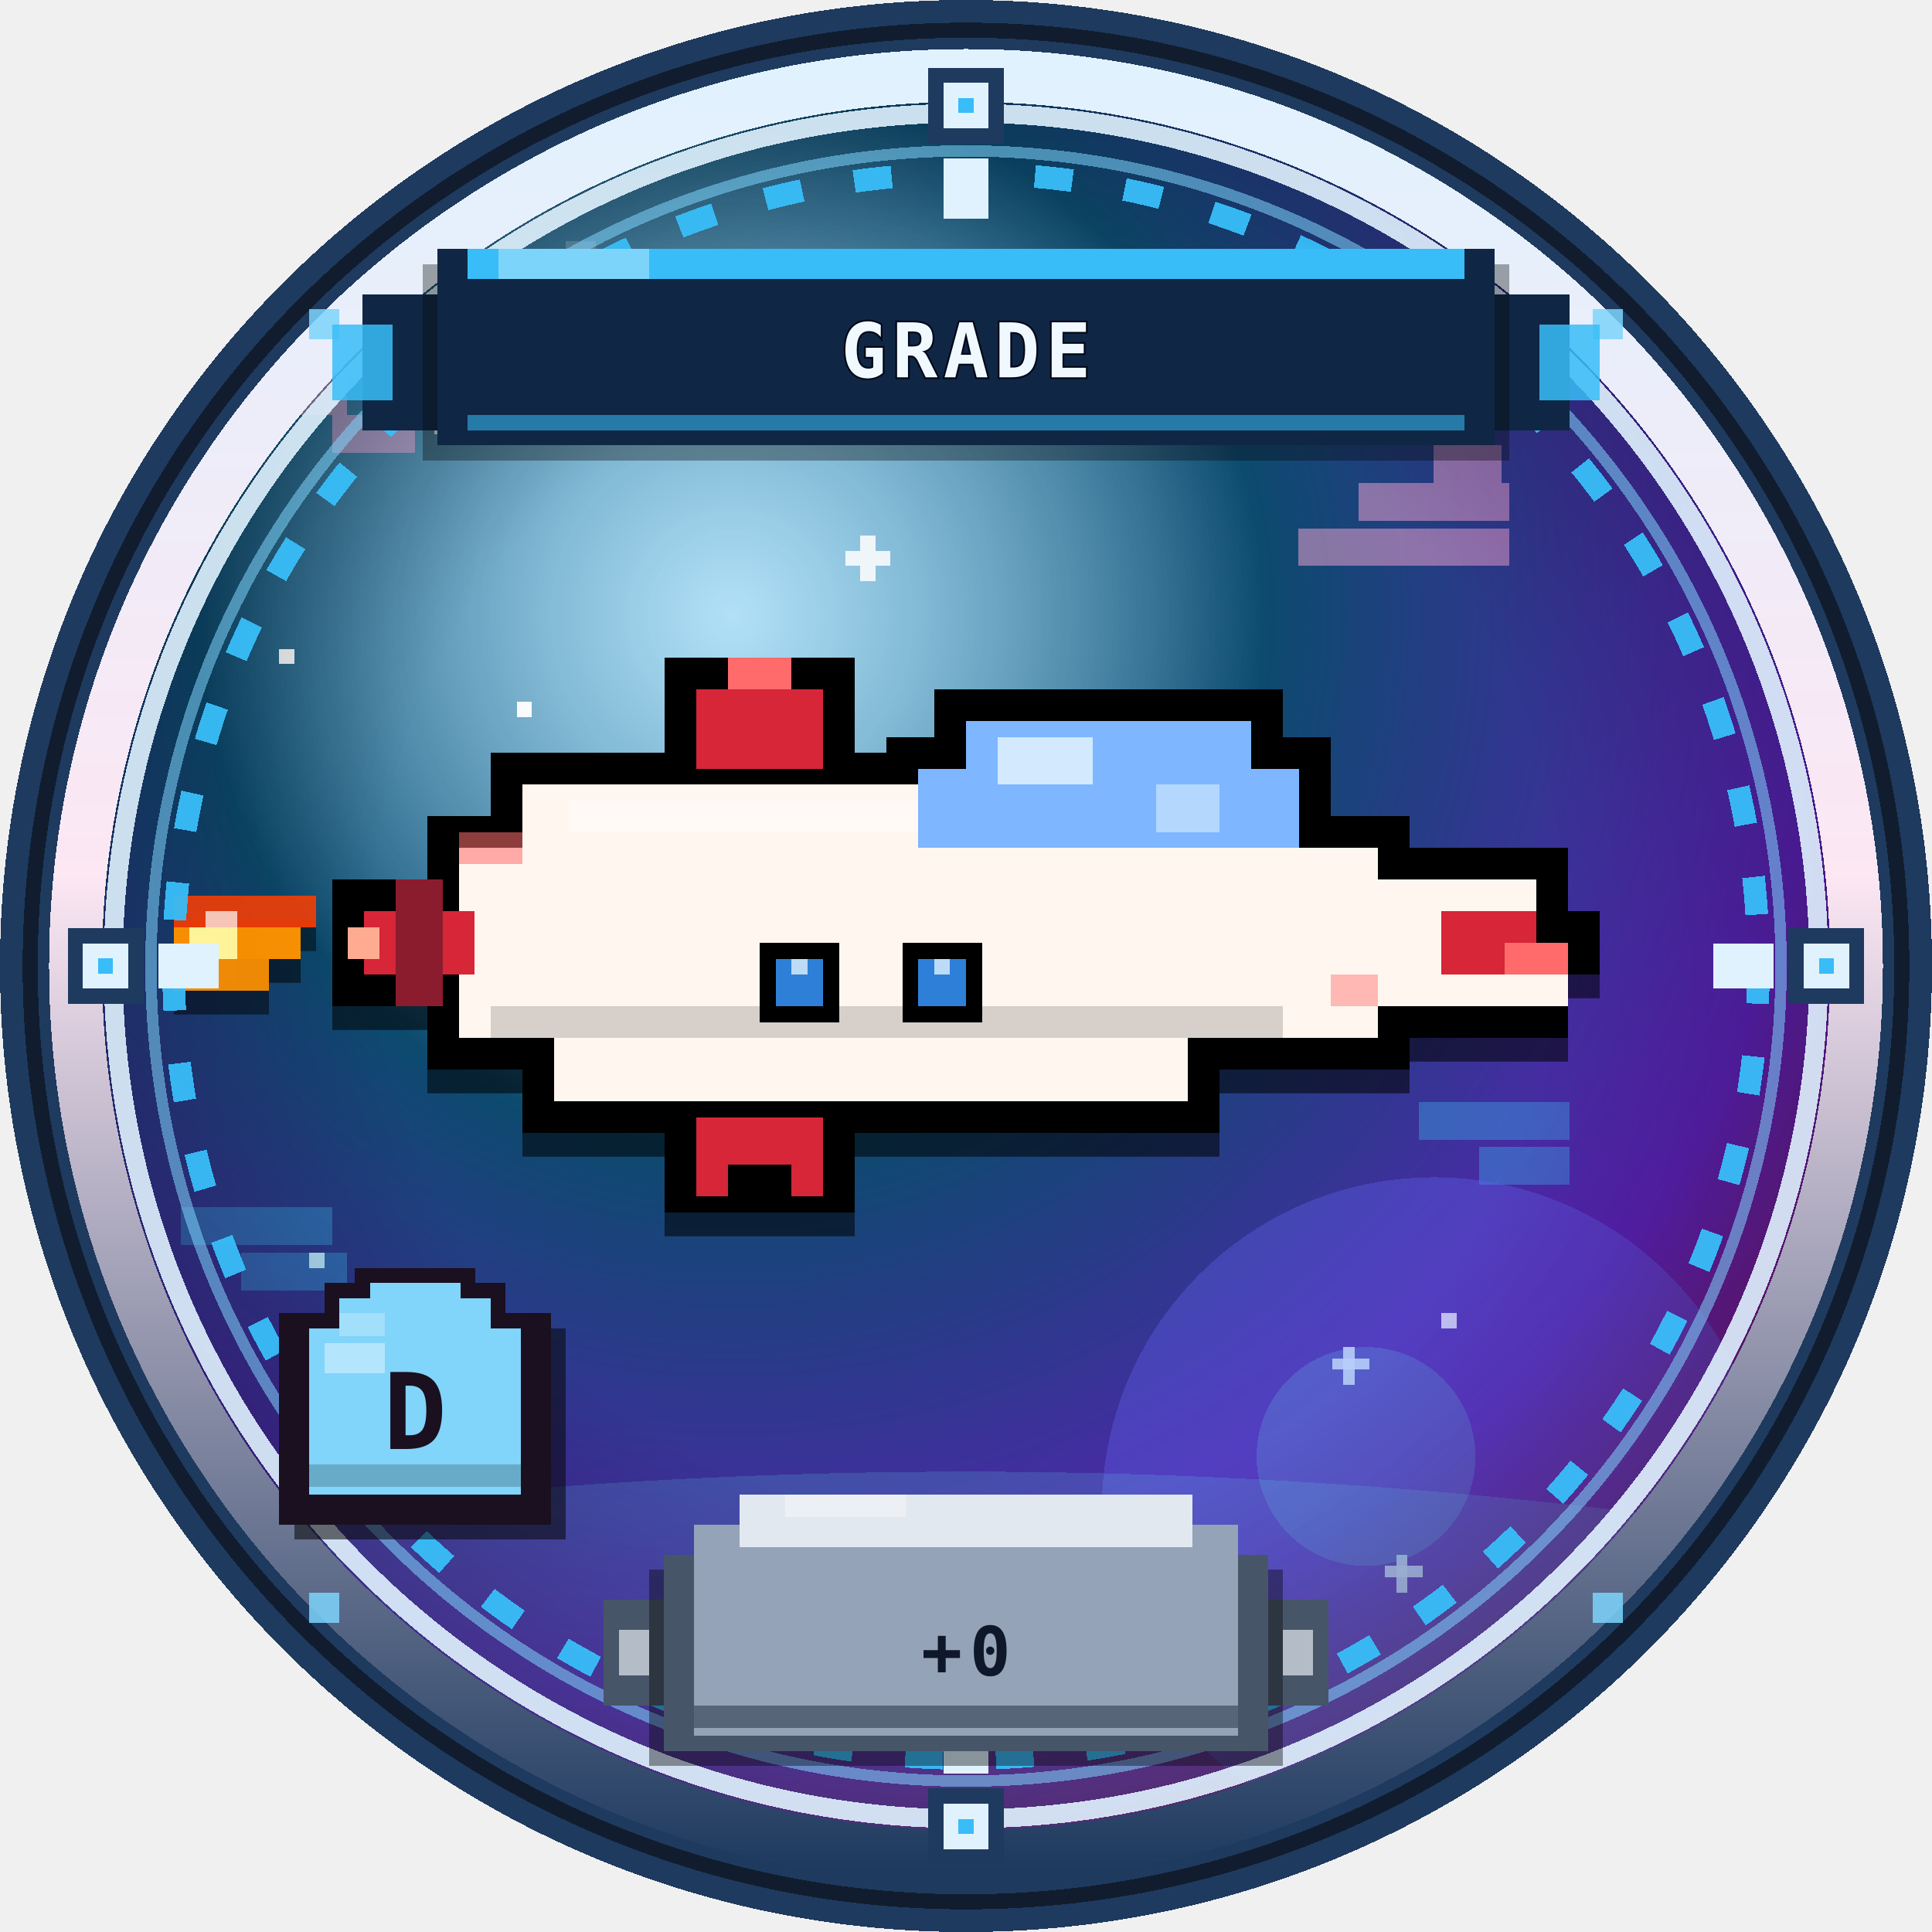
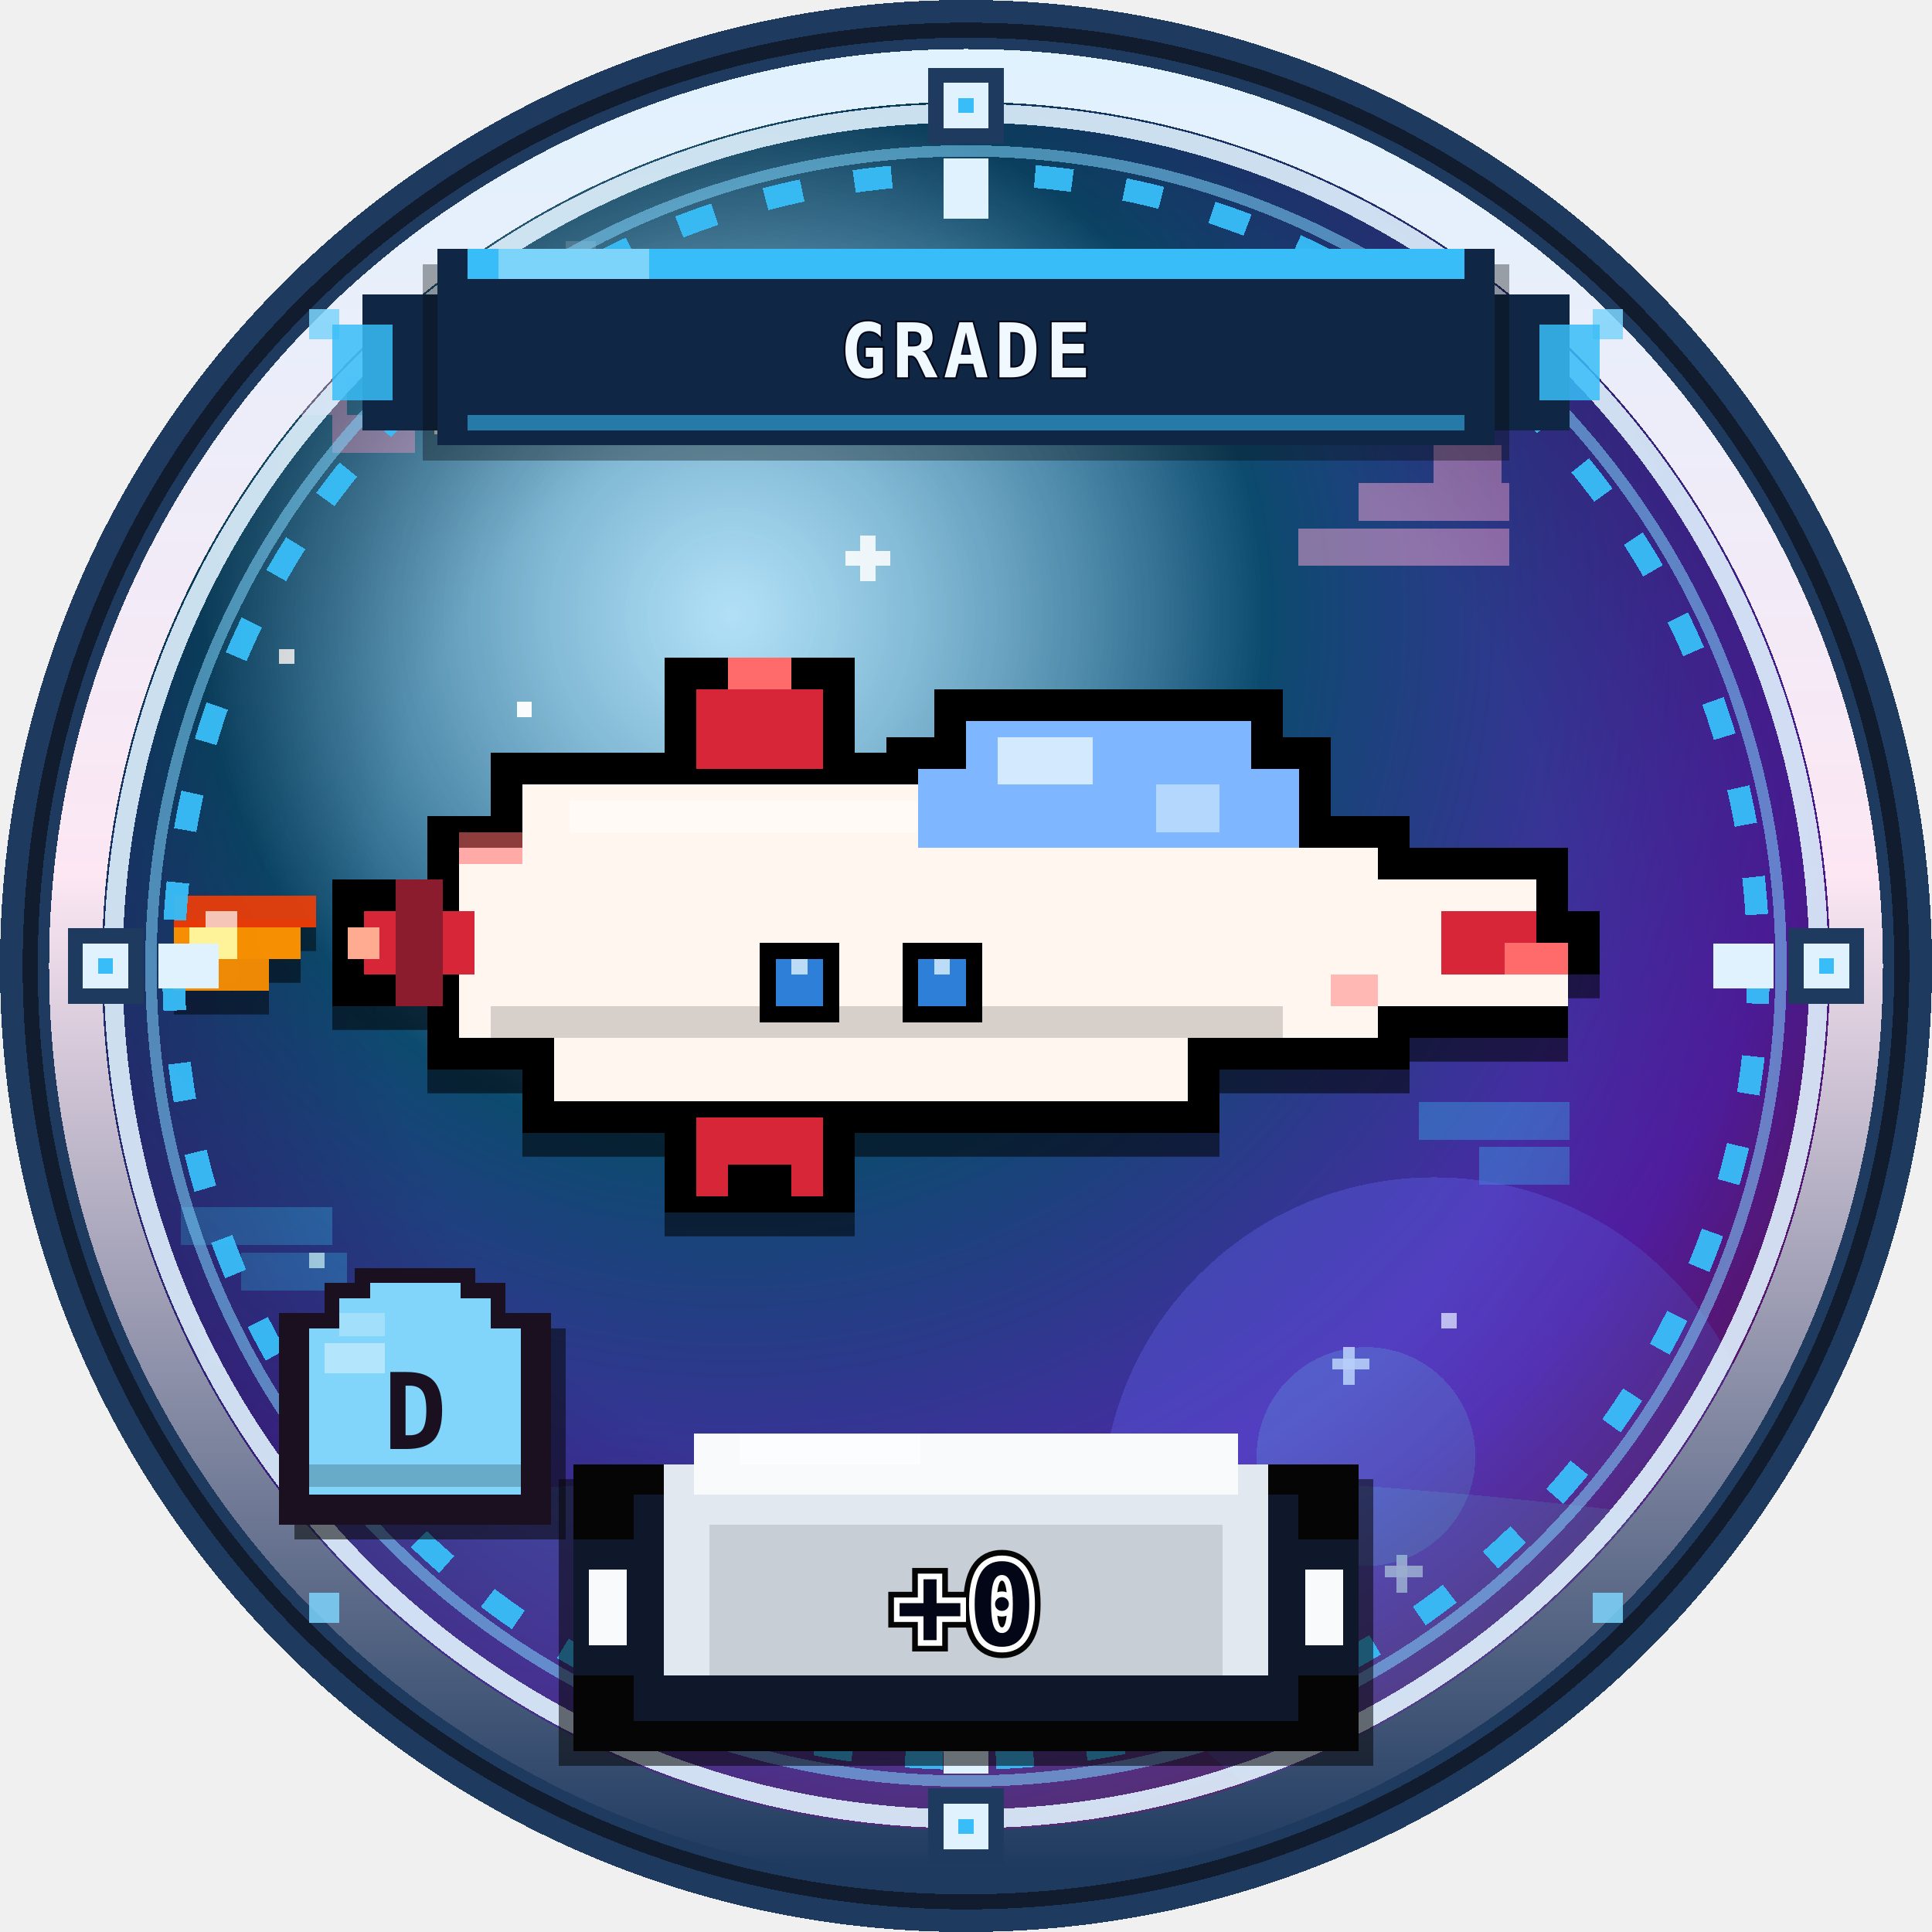
<svg xmlns="http://www.w3.org/2000/svg" viewBox="0 0 512 512" class="w-full h-full" shape-rendering="crispEdges">
  <defs>
    <radialGradient id="bg_badge_68" cx="38%" cy="32%" r="78%">
      <stop offset="0%" stop-color="#7dd3fc" stop-opacity="0.55" />
      <stop offset="35%" stop-color="#0c4a6e" />
      <stop offset="72%" stop-color="#5b21b6" />
      <stop offset="100%" stop-color="#9d174d" />
    </radialGradient>
    <linearGradient id="hull_badge_68" x1="0%" y1="0%" x2="100%" y2="0%">
      <stop offset="0%" stop-color="#e0e0e0" />
      <stop offset="50%" stop-color="#ffffff" />
      <stop offset="100%" stop-color="#d0d0d0" />
    </linearGradient>
    <linearGradient id="frame_badge_68" x1="0%" y1="0%" x2="100%" y2="100%">
      <stop offset="0%" stop-color="#e0f2fe" />
      <stop offset="50%" stop-color="#fce7f3" />
      <stop offset="100%" stop-color="#fef9c3" />
    </linearGradient>
    <linearGradient id="rim_badge_68" x1="0%" y1="0%" x2="0%" y2="100%">
      <stop offset="0%" stop-color="#e0f2fe" />
      <stop offset="45%" stop-color="#fce7f3" />
      <stop offset="100%" stop-color="#1e3a5f" />
    </linearGradient>
    <radialGradient id="vignette_badge_68" cx="50%" cy="48%" r="55%">
      <stop offset="55%" stop-color="#000000" stop-opacity="0" />
      <stop offset="100%" stop-color="#000000" stop-opacity="0.42" />
    </radialGradient>
    <filter id="shadow_badge_68" x="-50%" y="-50%" width="200%" height="200%">
      <feDropShadow dx="0" dy="6" stdDeviation="0" flood-color="#000" flood-opacity="0.55" />
    </filter>
    <filter id="glow_badge_68">
      <feGaussianBlur stdDeviation="1.2" result="blur" />
      <feComposite in="SourceGraphic" in2="blur" operator="over" />
    </filter>
    <filter id="text_glow_badge_68" x="-50%" y="-50%" width="200%" height="200%">
      <feGaussianBlur stdDeviation="2" result="blur" />
      <feMerge>
        <feMergeNode in="blur" />
        <feMergeNode in="SourceGraphic" />
      </feMerge>
    </filter>
    <clipPath id="clip_badge_68">
      <circle cx="256" cy="256" r="236" />
    </clipPath>
  </defs>
  <g clip-path="url(#clip_badge_68)">
    <rect width="512" height="512" fill="url(#bg_badge_68)" />
    <g fill="#ffffff" shape-rendering="crispEdges">
      <rect x="367" y="415" width="10" height="3" fill-opacity="0.9" />
      <rect x="370" y="412" width="3" height="10" fill-opacity="0.9" />
      <rect x="443" y="83" width="10" height="3" fill-opacity="0.9" />
      <rect x="446" y="80" width="3" height="10" fill-opacity="0.9" />
      <rect x="228" y="142" width="4" height="4" fill-opacity="0.85" />
      <rect x="224" y="146" width="12" height="4" fill-opacity="0.85" />
      <rect x="228" y="150" width="4" height="4" fill-opacity="0.85" />
      <rect x="177" y="425" width="4" height="4" fill-opacity="0.95" />
      <rect x="382" y="348" width="4" height="4" fill-opacity="0.95" />
      <rect x="74" y="172" width="4" height="4" fill-opacity="0.95" />
      <rect x="115" y="112" width="3" height="3" fill-opacity="0.95" />
      <rect x="272" y="248" width="10" height="3" fill-opacity="0.9" />
      <rect x="275" y="245" width="3" height="10" fill-opacity="0.9" />
      <rect x="439" y="426" width="10" height="3" fill-opacity="0.9" />
      <rect x="442" y="423" width="3" height="10" fill-opacity="0.9" />
      <rect x="313" y="272" width="4" height="4" fill-opacity="0.95" />
      <rect x="82" y="411" width="4" height="4" fill-opacity="0.95" />
      <rect x="344" y="68" width="3" height="3" fill-opacity="0.95" />
      <rect x="82" y="332" width="4" height="4" fill-opacity="0.95" />
      <rect x="45" y="411" width="4" height="4" fill-opacity="0.95" />
      <rect x="377" y="75" width="10" height="3" fill-opacity="0.9" />
      <rect x="380" y="72" width="3" height="10" fill-opacity="0.9" />
      <rect x="353" y="360" width="10" height="3" fill-opacity="0.9" />
      <rect x="356" y="357" width="3" height="10" fill-opacity="0.9" />
      <rect x="149" y="272" width="4" height="4" fill-opacity="0.85" />
      <rect x="145" y="276" width="12" height="4" fill-opacity="0.85" />
      <rect x="149" y="280" width="4" height="4" fill-opacity="0.85" />
      <rect x="137" y="186" width="4" height="4" fill-opacity="0.95" />
    </g>
    <g opacity="0.5" shape-rendering="crispEdges">
      <g fill="#f9a8d4">
        <rect x="56" y="100" width="36" height="10" />
        <rect x="72" y="90" width="44" height="10" />
        <rect x="88" y="110" width="22" height="10" />
        <rect x="360" y="128" width="40" height="10" />
        <rect x="344" y="140" width="56" height="10" />
        <rect x="380" y="118" width="18" height="10" />
      </g>
      <g fill="#38bdf8" opacity="0.7">
        <rect x="48" y="320" width="40" height="10" />
        <rect x="64" y="332" width="28" height="10" />
        <rect x="376" y="292" width="40" height="10" />
        <rect x="392" y="304" width="24" height="10" />
      </g>
      <g fill="url(#frame_badge_68)" opacity="0.45">
        <rect x="150" y="64" width="8" height="8" />
        <rect x="348" y="84" width="8" height="8" />
        <rect x="120" y="250" width="8" height="8" />
        <rect x="300" y="230" width="8" height="8" />
        <rect x="200" y="300" width="6" height="6" />
      </g>
    </g>
    <circle cx="380" cy="400" r="88" fill="#6366f1" fill-opacity="0.35" />
    <circle cx="362" cy="386" r="29" fill="#67e8f9" fill-opacity="0.18" />
    <path d="M-40 420 Q256 360 552 420 V520 H-40 Z" fill="#67e8f9" fill-opacity="0.16" />
    <rect width="512" height="512" fill="url(#vignette_badge_68)" />
  </g>
  <g transform="translate(256, 252) scale(1.05)" filter="url(#shadow_badge_68)">
    <g transform="translate(20, -2)" shape-rendering="crispEdges">
      <rect x="-140" y="-48" width="200" height="16" fill="#050505" />
      <rect x="-156" y="-32" width="248" height="64" fill="#050505" />
      <rect x="-132" y="32" width="176" height="16" fill="#050505" />
      <rect x="92" y="-24" width="40" height="48" fill="#050505" />
      <rect x="124" y="-8" width="16" height="16" fill="#050505" />
      <rect x="-180" y="-16" width="28" height="32" fill="#050505" />
      <rect x="-96" y="-72" width="48" height="28" fill="#050505" />
      <rect x="-96" y="40" width="48" height="28" fill="#050505" />
      <rect x="-28" y="-64" width="88" height="20" fill="#050505" />
      <rect x="-40" y="-52" width="112" height="28" fill="#050505" />
      <rect x="-132" y="-40" width="184" height="16" fill="#fff7ef" />
      <rect x="-148" y="-24" width="232" height="48" fill="#fff7ef" />
      <rect x="-124" y="24" width="160" height="16" fill="#fff7ef" />
      <rect x="84" y="-16" width="40" height="32" fill="#fff7ef" />
      <rect x="116" y="0" width="16" height="16" fill="#fff7ef" />
      <rect x="-140" y="16" width="200" height="8" fill="#1a1a22" opacity="0.18" />
      <rect x="-120" y="-36" width="140" height="8" fill="#ffffff" opacity="0.35" />
      <rect x="-88" y="-64" width="32" height="20" fill="#d62839" />
      <rect x="-80" y="-72" width="16" height="8" fill="#ff6b6b" />
      <rect x="-88" y="44" width="32" height="20" fill="#d62839" />
      <rect x="-80" y="56" width="16" height="8" fill="#050505" />
      <rect x="100" y="-8" width="24" height="16" fill="#d62839" />
      <rect x="116" y="0" width="16" height="8" fill="#ff6b6b" />
      <rect x="-172" y="-8" width="28" height="16" fill="#d62839" />
      <rect x="-164" y="-16" width="12" height="32" fill="#8b1e2d" />
      <rect x="-176" y="-4" width="8" height="8" fill="#ffab91" />
      <rect x="-20" y="-56" width="72" height="16" fill="#7eb6ff" />
      <rect x="-32" y="-44" width="96" height="20" fill="#7eb6ff" />
      <rect x="-12" y="-52" width="24" height="12" fill="#e0f2fe" opacity="0.85" />
      <rect x="28" y="-40" width="16" height="12" fill="#e0f2fe" opacity="0.55" />
      <rect x="-72" y="0" width="20" height="20" fill="#050505" />
      <rect x="-68" y="4" width="12" height="12" fill="#2f7fd8" />
      <rect x="-64" y="4" width="4" height="4" fill="#e0f2fe" opacity="0.8" />
      <rect x="-36" y="0" width="20" height="20" fill="#050505" />
      <rect x="-32" y="4" width="12" height="12" fill="#2f7fd8" />
      <rect x="-28" y="4" width="4" height="4" fill="#e0f2fe" opacity="0.8" />
      <rect x="-148" y="-28" width="16" height="8" fill="#ff6b6b" opacity="0.55" />
      <rect x="72" y="8" width="12" height="8" fill="#ff6b6b" opacity="0.45" />
      <rect x="-220" y="-12" width="36" height="8" fill="#ff3d00" opacity="0.85" />
      <rect x="-220" y="-4" width="32" height="8" fill="#ff9100" opacity="0.95" />
      <rect x="-220" y="4" width="24" height="8" fill="#ff9100" opacity="0.9" />
      <rect x="-216" y="-4" width="12" height="8" fill="#fff59d" opacity="0.98" />
      <rect x="-212" y="-8" width="8" height="4" fill="#ffffff" opacity="0.7" />
    </g>
  </g>
  <g shape-rendering="crispEdges" id="frame_badge_68_chrome">
    <circle cx="256" cy="256" r="248" fill="none" stroke="#1e3a5f" stroke-width="16" />
    <circle cx="256" cy="256" r="248" fill="none" stroke="#050505" stroke-width="4" opacity="0.55" />
    <circle cx="256" cy="256" r="236" fill="none" stroke="url(#rim_badge_68)" stroke-width="14" />
    <circle cx="256" cy="256" r="226" fill="none" stroke="#e0f2fe" stroke-width="5" opacity="0.9" />
    <circle cx="256" cy="256" r="216" fill="none" stroke="#7dd3fc" stroke-width="3" opacity="0.55" />
    <circle cx="256" cy="256" r="210" fill="none" stroke="#38bdf8" stroke-width="6" stroke-dasharray="10 14" opacity="0.95" />
    <rect x="250" y="42" width="12" height="16" fill="#e0f2fe" />
    <rect x="250" y="454" width="12" height="16" fill="#e0f2fe" />
    <rect x="42" y="250" width="16" height="12" fill="#e0f2fe" />
    <rect x="454" y="250" width="16" height="12" fill="#e0f2fe" />
    <rect x="246" y="18" width="20" height="20" fill="#1e3a5f" />
    <rect x="250" y="22" width="12" height="12" fill="#e0f2fe" />
    <rect x="254" y="26" width="4" height="4" fill="#38bdf8" />
    <rect x="474" y="246" width="20" height="20" fill="#1e3a5f" />
    <rect x="478" y="250" width="12" height="12" fill="#e0f2fe" />
    <rect x="482" y="254" width="4" height="4" fill="#38bdf8" />
    <rect x="246" y="474" width="20" height="20" fill="#1e3a5f" />
    <rect x="250" y="478" width="12" height="12" fill="#e0f2fe" />
    <rect x="254" y="482" width="4" height="4" fill="#38bdf8" />
    <rect x="18" y="246" width="20" height="20" fill="#1e3a5f" />
    <rect x="22" y="250" width="12" height="12" fill="#e0f2fe" />
    <rect x="26" y="254" width="4" height="4" fill="#38bdf8" />
    <rect x="82" y="82" width="8" height="8" fill="#7dd3fc" opacity="0.85" />
    <rect x="422" y="82" width="8" height="8" fill="#7dd3fc" opacity="0.85" />
    <rect x="82" y="422" width="8" height="8" fill="#7dd3fc" opacity="0.85" />
    <rect x="422" y="422" width="8" height="8" fill="#7dd3fc" opacity="0.85" />
  </g>
  <g shape-rendering="crispEdges" id="name_badge_68">
    <rect x="96" y="78" width="20" height="36" fill="#0f2744" />
    <rect x="396" y="78" width="20" height="36" fill="#0f2744" />
    <rect x="88" y="86" width="16" height="20" fill="#38bdf8" opacity="0.85" />
    <rect x="408" y="86" width="16" height="20" fill="#38bdf8" opacity="0.85" />
    <rect x="112" y="70" width="288" height="52" fill="#050505" opacity="0.35" />
    <rect x="116" y="66" width="280" height="52" fill="#0f2744" />
    <rect x="124" y="74" width="264" height="36" fill="#0f2744" />
    <rect x="124" y="66" width="264" height="8" fill="#38bdf8" />
    <rect x="132" y="66" width="40" height="8" fill="#ffffff" opacity="0.35" />
    <rect x="124" y="110" width="264" height="4" fill="#38bdf8" opacity="0.55" />
    <text x="256" y="100" font-family="Galmuri11, monospace" font-size="20" font-weight="bold" fill="#f0f9ff" stroke="#020617" stroke-width="0.9" paint-order="stroke" text-anchor="middle" letter-spacing="1.5">GRADE</text>
  </g>
  <g shape-rendering="crispEdges" id="grade_badge_68">
    <rect x="78" y="352" width="72" height="56" fill="#050505" opacity="0.55" />
    <rect x="74" y="348" width="72" height="56" fill="#1a1020" />
    <rect x="86" y="340" width="48" height="12" fill="#1a1020" />
    <rect x="94" y="336" width="32" height="8" fill="#1a1020" />
    <rect x="82" y="352" width="56" height="44" fill="#81d4fa" />
    <rect x="90" y="344" width="40" height="12" fill="#81d4fa" />
    <rect x="98" y="340" width="24" height="8" fill="#81d4fa" />
    <rect x="86" y="356" width="16" height="8" fill="#ffffff" opacity="0.4" />
    <rect x="90" y="348" width="12" height="6" fill="#ffffff" opacity="0.25" />
    <rect x="82" y="388" width="56" height="6" fill="#050505" opacity="0.2" />
    <text x="110" y="384" font-family="Galmuri11, monospace" font-size="28" font-weight="bold" fill="#1a1020" text-anchor="middle">D</text>
  </g>
  <g shape-rendering="crispEdges" id="enhance_badge_68">
-     <rect x="160" y="424" width="16" height="28" fill="#475569" />
-     <rect x="336" y="424" width="16" height="28" fill="#475569" />
-     <rect x="164" y="432" width="8" height="12" fill="#e2e8f0" opacity="0.7" />
-     <rect x="340" y="432" width="8" height="12" fill="#e2e8f0" opacity="0.7" />
-     <rect x="172" y="416" width="168" height="52" fill="#050505" opacity="0.4" />
-     <rect x="176" y="412" width="160" height="52" fill="#475569" />
-     <rect x="184" y="404" width="144" height="56" fill="#94a3b8" />
-     <rect x="196" y="396" width="120" height="14" fill="#e2e8f0" />
-     <rect x="208" y="396" width="32" height="6" fill="#ffffff" opacity="0.35" />
-     <rect x="184" y="452" width="144" height="6" fill="#475569" opacity="0.8" />
-     <text x="256" y="444" font-family="Galmuri11, monospace" font-size="18" font-weight="bold" fill="#0f172a" text-anchor="middle" letter-spacing="2">+0</text>
+     <rect x="148" y="392" width="216" height="76" fill="#050505" opacity="0.55" />
+     <rect x="152" y="388" width="208" height="76" fill="#050505" />
+     <rect x="152" y="408" width="18" height="36" fill="#0f172a" />
+     <rect x="342" y="408" width="18" height="36" fill="#0f172a" />
+     <rect x="156" y="416" width="10" height="20" fill="#f8fafc" />
+     <rect x="346" y="416" width="10" height="20" fill="#f8fafc" />
+     <rect x="168" y="396" width="176" height="60" fill="#0f172a" />
+     <rect x="176" y="388" width="160" height="64" fill="#e2e8f0" />
+     <rect x="184" y="380" width="144" height="16" fill="#f8fafc" />
+     <rect x="196" y="380" width="48" height="8" fill="#ffffff" opacity="0.55" />
+     <rect x="188" y="404" width="136" height="40" fill="#050505" opacity="0.12" />
+     <rect x="176" y="444" width="160" height="8" fill="#0f172a" />
+     <text x="256" y="436" font-family="Galmuri11, monospace" font-size="30" font-weight="bold" fill="none" stroke="#050505" stroke-width="6" paint-order="stroke" text-anchor="middle" letter-spacing="1">+0</text>
+     <text x="256" y="436" font-family="Galmuri11, monospace" font-size="30" font-weight="bold" fill="#020617" stroke="#ffffff" stroke-width="3" paint-order="stroke" text-anchor="middle" letter-spacing="1">+0</text>
  </g>
</svg>
